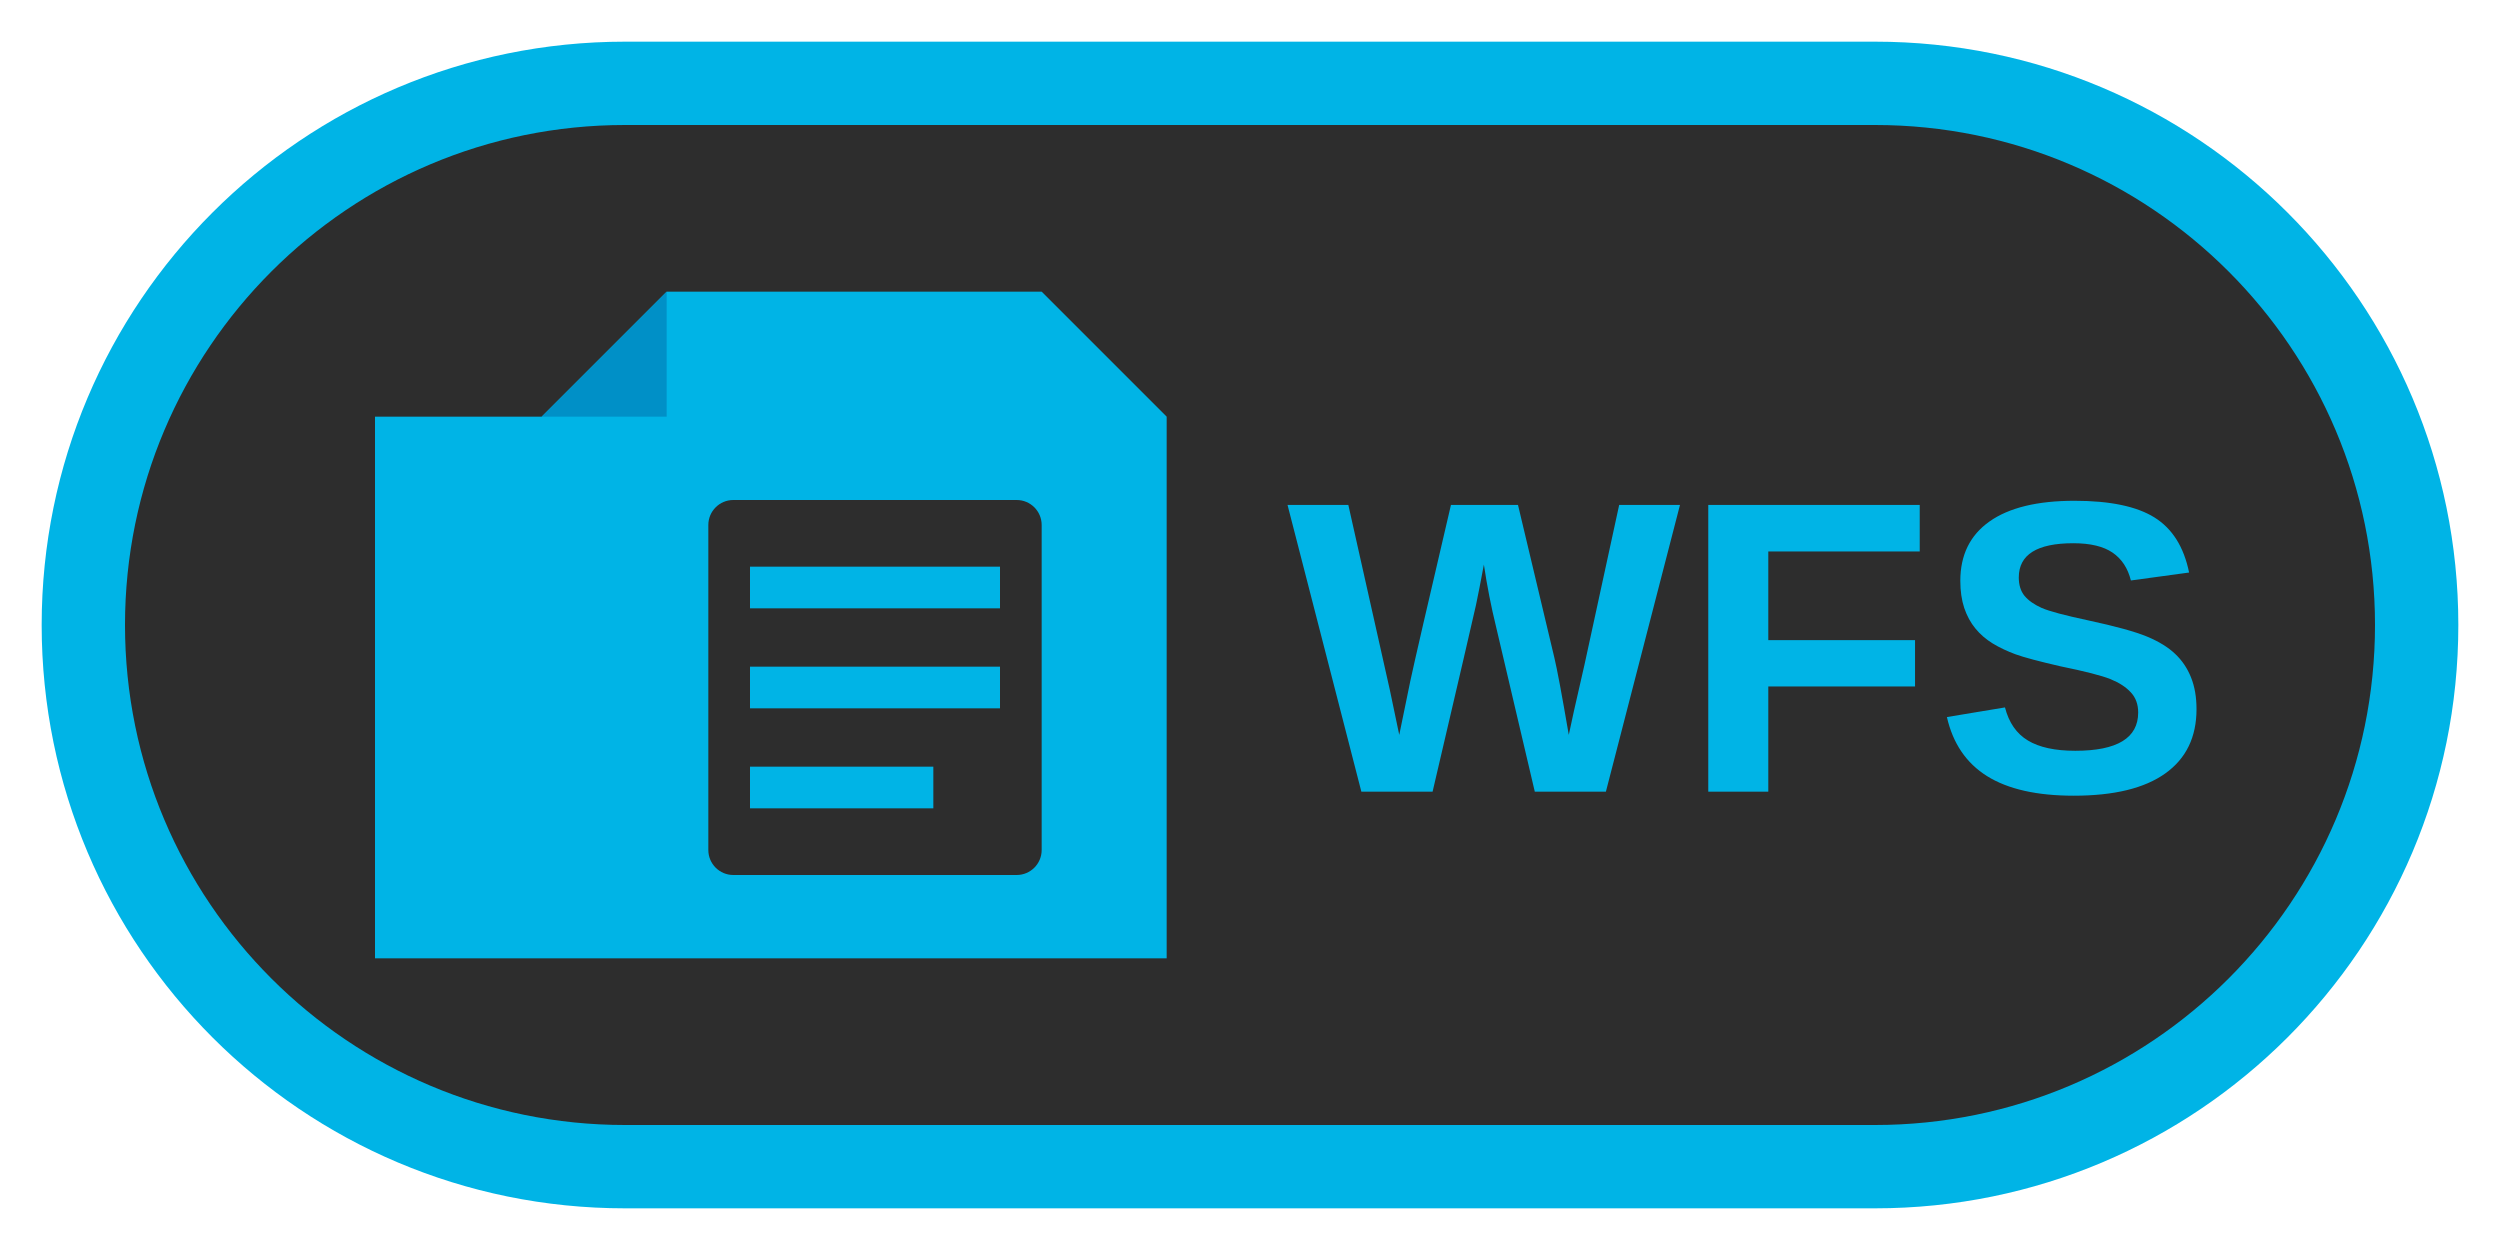
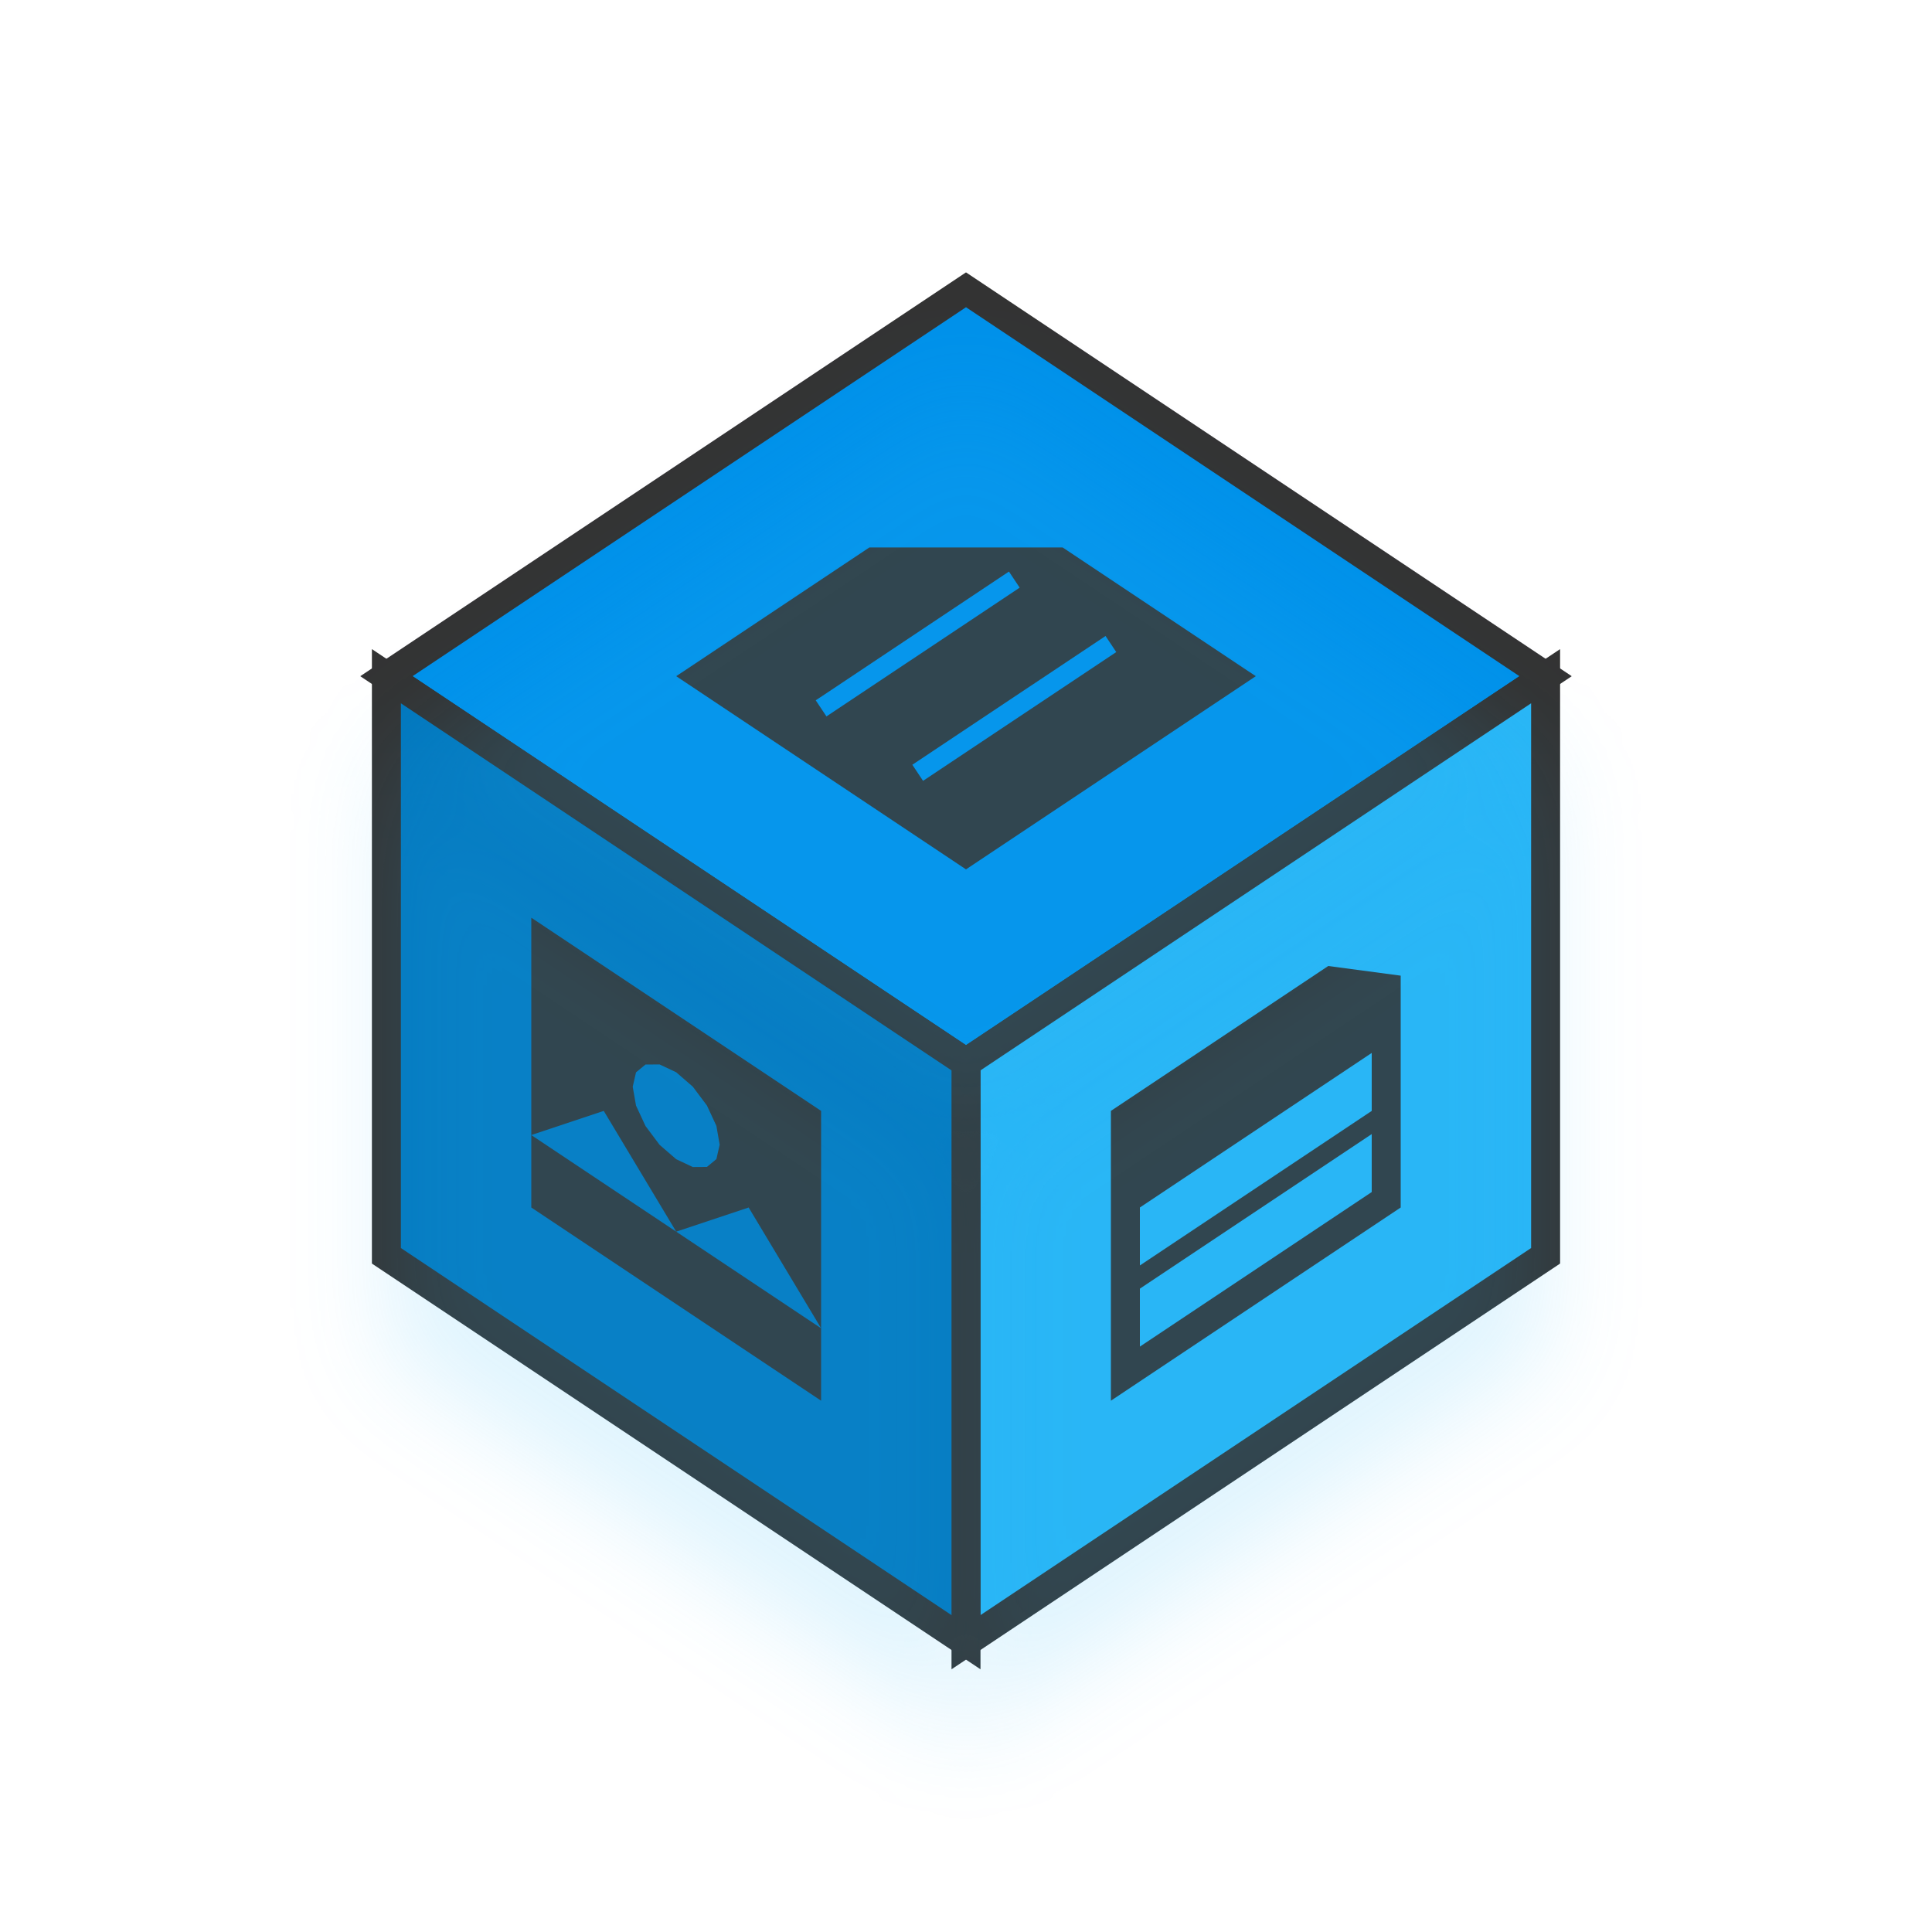
- <svg xmlns="http://www.w3.org/2000/svg" viewBox="0 0 300 150">
-   <rect x="5" y="5" width="290" height="140" rx="70" ry="70" fill="#00B4E6" />
-   <rect x="15" y="15" width="270" height="120" rx="60" ry="60" fill="#2D2D2D" />
-   <path d="M45 50 L65 50 L80 35 L125 35 L140 50 L140 115 L45 115 Z" fill="#00B4E6" />
-   <path d="M65 50 L80 35 L80 50 Z" fill="#0090C7" />
-   <rect x="85" y="60" width="40" height="45" fill="#2D2D2D" rx="3" ry="3" />
-   <rect x="90" y="68" width="30" height="5" fill="#00B4E6" />
-   <rect x="90" y="80" width="30" height="5" fill="#00B4E6" />
-   <rect x="90" y="92" width="22" height="5" fill="#00B4E6" />
-   <text x="210" y="95" font-family="Arial, sans-serif" font-size="50" font-weight="bold" text-anchor="middle" fill="#00B4E6">WFS</text>
+ <svg xmlns="http://www.w3.org/2000/svg" viewBox="0 0 200 200">
+   <g transform="translate(100, 90)">
+     <path d="M-60,-20 L0,-60 L60,-20 L0,20 Z" fill="#0091EA" stroke="#333333" stroke-width="3" />
+     <path d="M60,-20 L0,20 L0,80 L60,40 Z" fill="#29B6F6" stroke="#333333" stroke-width="3" />
+     <path d="M-60,-20 L0,20 L0,80 L-60,40 Z" fill="#0277BD" stroke="#333333" stroke-width="3" />
+     <path d="M-30,-20 L-10,-33.33 L10,-33.33 L30,-20 L0,0 Z" fill="#333333" />
+     <line x1="-15" y1="-16.67" x2="5" y2="-30" stroke="#0091EA" stroke-width="2" />
+     <line x1="-5" y1="-10" x2="15" y2="-23.33" stroke="#0091EA" stroke-width="2" />
+     <path d="M15,25 L37.5,10 L45,11 L45,35 L15,55 Z" fill="#333333" />
+     <path d="M18,35 L42,19 L42,25 L18,41 Z" fill="#29B6F6" />
+     <path d="M18,43.4 L42,27.4 L42,33.4 L18,49.4 Z" fill="#29B6F6" />
+     <path d="M-45,5 L-15,25 L-15,55 L-45,35 Z" fill="#333333" />
+     <path d="M-45,27.5 L-15,47.5 L-22.5,35 L-30,37.5 L-37.5,25 Z" fill="#0277BD" />
+     <path d="M-25.5,28.5 L-25.84,29.99 L-26.82,30.8 L-28.28,30.81 L-30,30               L-31.72,28.51 L-33.18,26.56 L-34.16,24.45 L-34.5,22.5 L-34.16,21.01               L-33.18,20.2 L-31.72,20.19 L-30,21 L-28.28,22.49 L-26.82,24.44               L-25.84,26.55 Z" fill="#0277BD" />
+   </g>
+   <g transform="translate(100, 100)" opacity="0.15">
+     <path d="M-60,-20 L0,-60 L60,-20 L0,20 Z" fill="#29B6F6" filter="blur(5px)" />
+     <path d="M60,-20 L0,20 L0,80 L60,40 Z" fill="#29B6F6" filter="blur(5px)" />
+     <path d="M-60,-20 L0,20 L0,80 L-60,40 Z" fill="#29B6F6" filter="blur(5px)" />
+   </g>
</svg>
